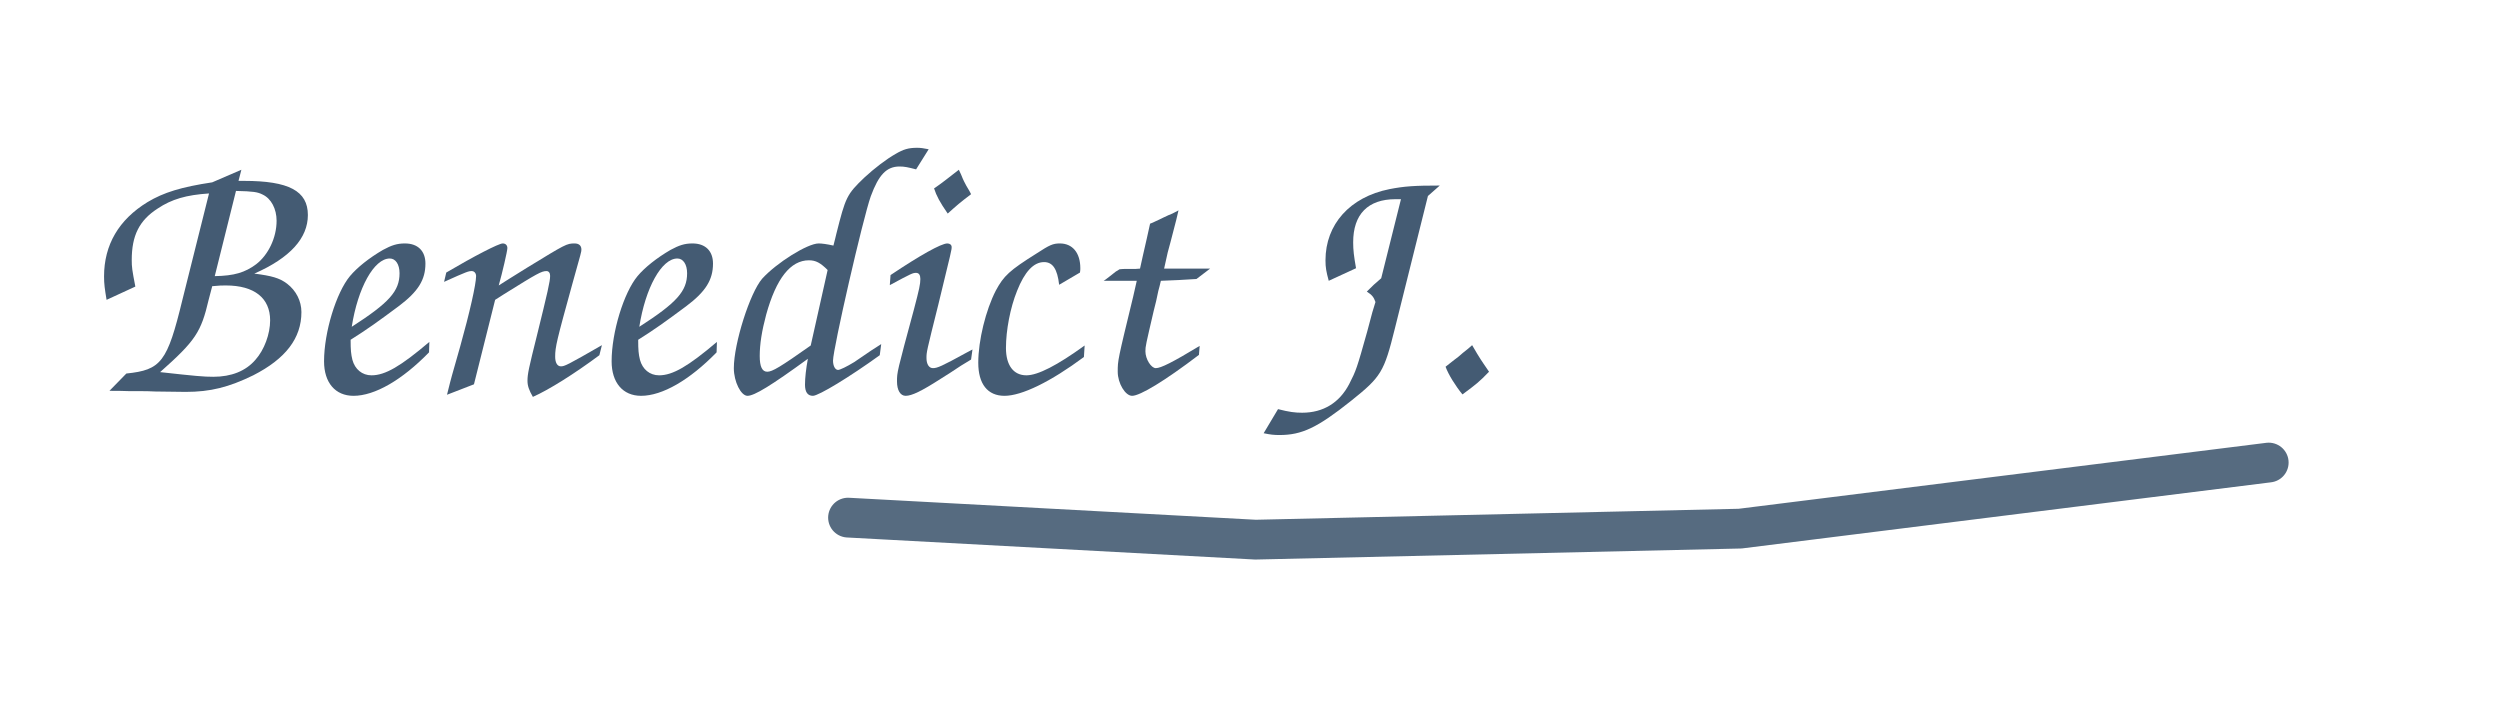
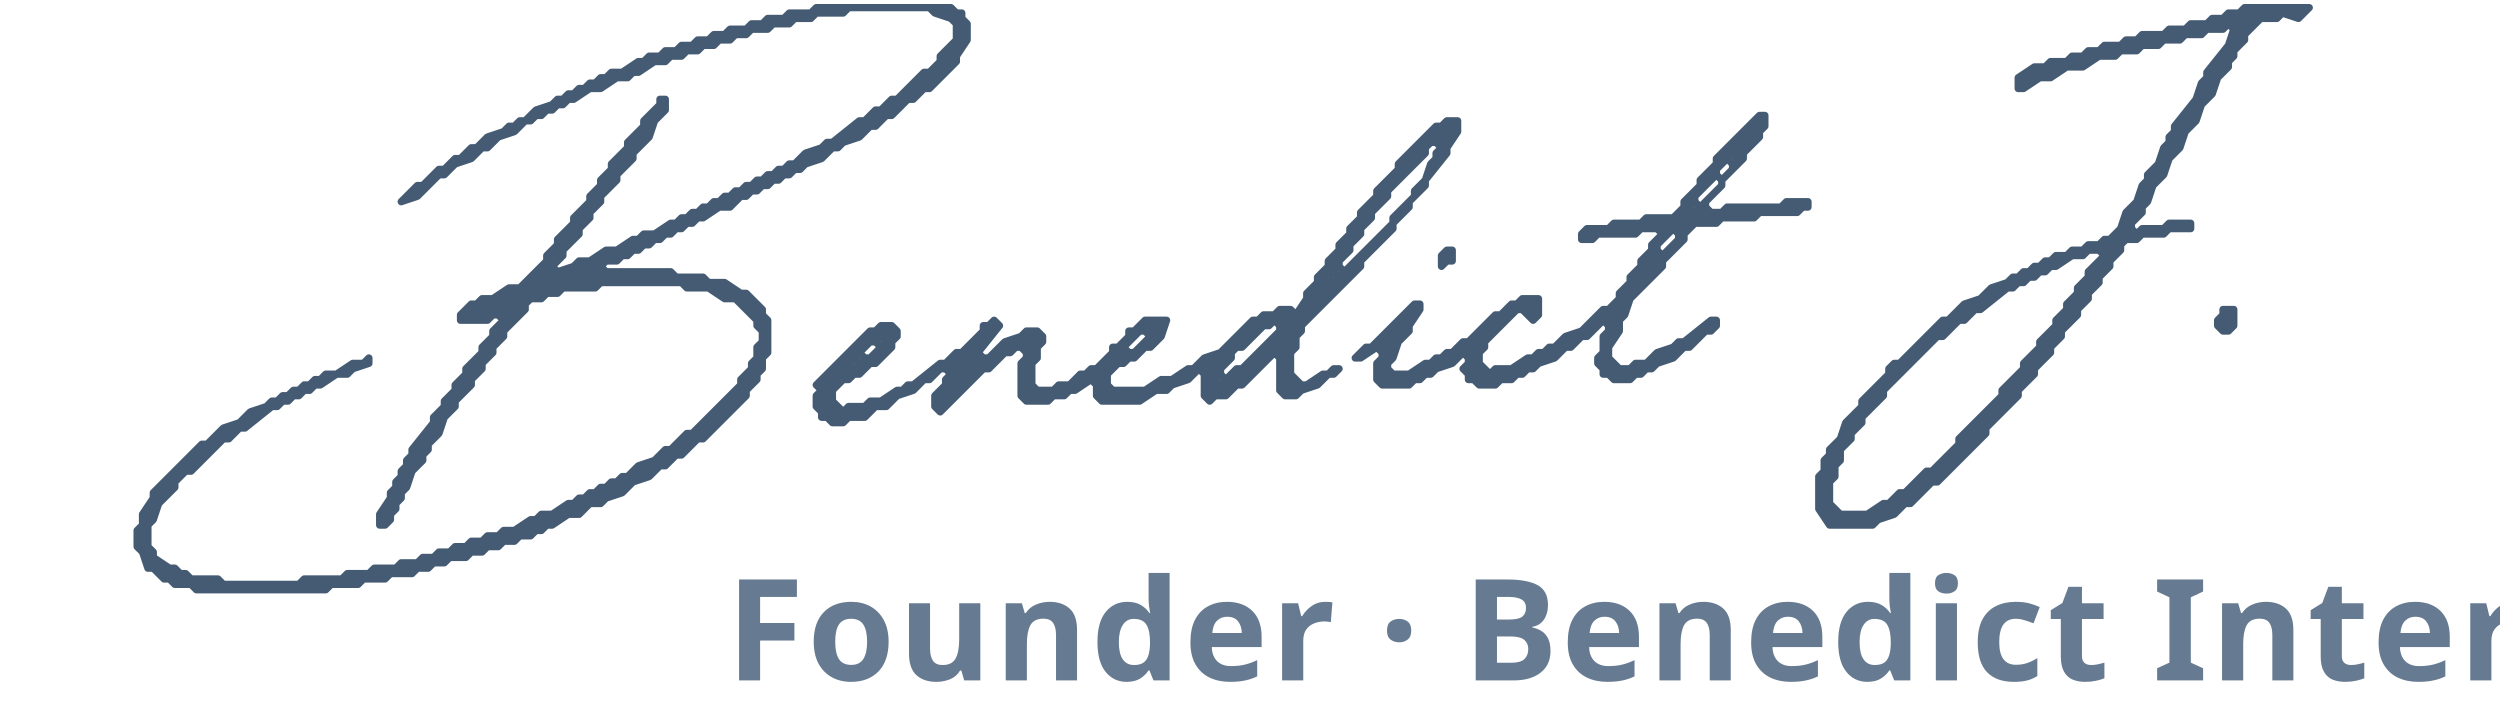
- <svg xmlns="http://www.w3.org/2000/svg" xmlns:xlink="http://www.w3.org/1999/xlink" width="326.88pt" height="92.88pt" viewBox="0 0 326.88 92.88" version="1.1">
-   <defs>
-     <style type="text/css">*{stroke-linejoin: round; stroke-linecap: butt}</style>
-   </defs>
-   <g id="figure_1">
-     <g id="patch_1">
-       <path d="M 0 92.88  L 326.88 92.88  L 326.88 0  L 0 0  L 0 92.88  z " style="fill: none" />
-     </g>
-     <g id="axes_1">
-       <g id="line2d_1">
-         <path d="M 110.88 67.68  L 164.16 70.56  L 227.52 69.12  L 296.64 60.48  " clip-path="url(#pb9b4afd46c)" style="fill: none; stroke: #445b73; stroke-opacity: 0.9; stroke-width: 5.2; stroke-linecap: round" />
-       </g>
-       <g id="text_1">
-         <g style="fill: #445b73" transform="translate(10.08 51.145) scale(0.47 -0.47)">
-           <defs>
-             <path id="Z003-MediumItalic-42" d="M 576 6  C 742 6 749 6 947 0  L 1165 0  C 1203 0 1286 0 1389 -6  C 1818 -13 1818 -13 1933 -13  C 2374 -13 2701 70 3136 282  C 3712 576 3994 941 3994 1408  C 3994 1606 3898 1792 3738 1914  C 3603 2016 3462 2054 3155 2093  C 3795 2374 4109 2726 4109 3136  C 4109 3565 3770 3744 2970 3744  L 2874 3744  L 2925 3942  L 2406 3718  C 1856 3635 1542 3539 1254 3366  C 742 3053 480 2605 480 2042  C 480 1907 493 1818 525 1626  L 1037 1862  C 979 2163 973 2208 973 2336  C 973 2771 1107 3040 1434 3251  C 1683 3418 1946 3494 2349 3520  L 1875 1626  C 1606 518 1498 378 877 314  L 576 6  z M 2406 1869  C 2528 1882 2586 1882 2650 1882  C 3155 1882 3437 1658 3437 1261  C 3437 1018 3334 736 3174 557  C 3002 358 2746 256 2426 256  C 2253 256 2112 269 1478 339  C 2106 896 2208 1050 2342 1626  L 2406 1869  z M 2829 3565  C 3136 3558 3213 3546 3302 3501  C 3456 3430 3552 3245 3552 3034  C 3552 2733 3405 2426 3187 2259  C 2989 2112 2797 2054 2451 2048  L 2829 3565  z " transform="scale(0.015625)" />
-             <path id="Z003-MediumItalic-65" d="M 2432 877  C 1920 442 1645 282 1402 282  C 1235 282 1107 390 1062 557  C 1037 659 1030 730 1030 915  C 1325 1101 1504 1229 1882 1510  C 2234 1773 2362 1984 2362 2272  C 2362 2496 2227 2630 1997 2630  C 1856 2630 1760 2598 1606 2515  C 1363 2374 1146 2202 1018 2048  C 774 1754 557 1050 557 531  C 557 154 755 -83 1082 -83  C 1459 -83 1946 198 2426 691  L 2432 877  z M 1050 1146  C 1158 1837 1446 2362 1728 2362  C 1830 2362 1901 2259 1901 2099  C 1901 1779 1715 1574 1050 1146  z " transform="scale(0.015625)" />
-             <path id="Z003-MediumItalic-6e" d="M 1050 122  L 1427 1626  L 1587 1728  C 2182 2099 2253 2138 2342 2138  C 2381 2138 2406 2106 2406 2054  C 2406 1952 2362 1766 2170 986  C 2029 422 2003 307 2003 186  C 2003 96 2029 19 2099 -102  C 2387 26 2835 307 3283 640  L 3328 819  C 2707 461 2662 442 2598 442  C 2534 442 2496 506 2496 614  C 2496 787 2522 896 2803 1914  C 2963 2483 2963 2483 2963 2522  C 2963 2592 2918 2630 2842 2630  C 2701 2630 2682 2618 1990 2195  C 1734 2035 1568 1933 1491 1882  C 1555 2106 1645 2496 1645 2547  C 1645 2598 1613 2630 1562 2630  C 1491 2630 1056 2406 557 2112  L 518 1946  C 928 2131 954 2138 1011 2138  C 1056 2138 1088 2099 1088 2048  C 1088 1907 973 1395 806 800  L 659 282  C 646 237 614 115 570 -64  L 1050 122  z " transform="scale(0.015625)" />
-             <path id="Z003-MediumItalic-64" d="M 3181 838  L 3002 723  C 2842 614 2733 538 2701 518  C 2566 435 2445 378 2413 378  C 2362 378 2323 448 2323 544  C 2323 755 2854 3072 2995 3469  C 3136 3853 3277 4000 3507 4000  C 3597 4000 3654 3987 3802 3949  L 4026 4307  C 3930 4326 3885 4333 3821 4333  C 3667 4333 3578 4307 3437 4224  C 3277 4134 3059 3968 2880 3802  C 2566 3501 2547 3456 2381 2797  C 2374 2771 2355 2682 2330 2592  C 2214 2618 2125 2630 2067 2630  C 1869 2630 1318 2285 1062 2003  C 845 1754 557 851 557 410  C 557 166 685 -83 800 -83  C 922 -83 1216 96 1875 576  C 1843 403 1824 237 1824 115  C 1824 -13 1869 -83 1965 -83  C 2067 -83 2624 256 3155 640  L 3181 838  z M 1926 813  C 1382 429 1242 346 1152 346  C 1062 346 1018 435 1018 627  C 1018 838 1056 1075 1133 1363  C 1312 2010 1568 2330 1894 2330  C 2016 2330 2099 2285 2227 2157  L 1926 813  z " transform="scale(0.015625)" />
-             <path id="Z003-MediumItalic-69" d="M 1747 3942  C 1568 3802 1421 3686 1306 3610  C 1350 3475 1408 3366 1549 3162  C 1728 3322 1747 3341 1965 3507  C 1946 3546 1933 3571 1882 3654  C 1843 3731 1837 3731 1786 3859  L 1747 3942  z M 1990 742  L 1882 685  C 1440 442 1363 410 1286 410  C 1216 410 1171 480 1171 589  C 1171 698 1171 698 1382 1542  C 1619 2515 1619 2515 1619 2566  C 1619 2605 1587 2630 1542 2630  C 1434 2630 1056 2419 531 2067  L 518 1888  C 909 2099 928 2106 986 2106  C 1037 2106 1062 2067 1062 1997  C 1062 1907 1043 1818 947 1453  C 646 339 646 339 646 173  C 646 19 704 -83 800 -83  C 909 -83 1082 0 1421 218  C 1542 294 1664 371 1786 454  C 1843 486 1888 518 1965 563  L 1990 742  z " transform="scale(0.015625)" />
-             <path id="Z003-MediumItalic-63" d="M 2451 813  C 1965 461 1619 282 1414 282  C 1184 282 1050 461 1050 768  C 1050 1082 1126 1485 1248 1786  C 1382 2125 1542 2298 1728 2298  C 1882 2298 1965 2176 1997 1894  L 2368 2112  C 2374 2144 2374 2176 2374 2189  C 2374 2464 2234 2630 2010 2630  C 1888 2630 1830 2605 1594 2451  C 1114 2150 1011 2054 870 1792  C 691 1446 557 902 557 506  C 557 128 723 -83 1024 -83  C 1331 -83 1843 166 2438 608  L 2451 813  z " transform="scale(0.015625)" />
-             <path id="Z003-MediumItalic-74" d="M 2323 806  C 1837 512 1632 410 1542 410  C 1459 410 1357 570 1357 710  C 1357 800 1363 819 1504 1427  C 1536 1542 1562 1664 1587 1786  C 1594 1805 1619 1907 1632 1965  C 1850 1971 2048 1984 2266 1997  L 2509 2182  L 1690 2182  C 1722 2330 1734 2374 1754 2470  C 1773 2534 1818 2707 1907 3053  L 1946 3219  L 1837 3162  C 1798 3149 1747 3123 1677 3091  C 1632 3066 1581 3046 1530 3021  C 1504 3008 1478 2995 1440 2982  L 1382 2720  L 1312 2413  L 1261 2182  C 1203 2176 1165 2176 1146 2176  L 992 2176  C 979 2176 947 2176 896 2170  C 864 2150 838 2131 832 2131  C 813 2118 774 2086 710 2035  C 698 2029 666 1997 614 1965  L 768 1965  L 1062 1965  L 1203 1965  L 1139 1683  C 864 550 864 550 864 346  C 864 141 998 -83 1120 -83  C 1261 -83 1696 179 2310 646  L 2323 806  z " transform="scale(0.015625)" />
-             <path id="Z003-MediumItalic-20" transform="scale(0.015625)" />
-             <path id="Z003-MediumItalic-4a" d="M 1651 2189  C 1613 2406 1600 2509 1600 2650  C 1600 3149 1862 3418 2355 3418  L 2451 3418  L 2099 2010  C 1978 1907 1958 1888 1843 1773  C 1939 1709 1965 1677 1997 1587  C 1946 1427 1946 1427 1850 1062  C 1664 397 1651 365 1530 128  C 1357 -205 1069 -384 691 -384  C 563 -384 461 -371 262 -320  L 6 -749  C 128 -774 186 -781 288 -781  C 685 -781 960 -653 1562 -173  C 2099 256 2150 339 2342 1114  L 2931 3475  L 3142 3661  C 2688 3661 2509 3648 2246 3597  C 1542 3456 1107 2970 1107 2330  C 1107 2202 1120 2131 1165 1965  L 1651 2189  z " transform="scale(0.015625)" />
-             <path id="Z003-MediumItalic-2e" d="M 685 435  C 736 294 864 90 986 -58  C 1229 122 1286 166 1459 346  C 1382 454 1318 557 1312 563  C 1267 634 1235 685 1158 819  C 1139 800 1107 774 1069 742  C 1018 704 966 659 915 614  C 870 582 832 550 685 435  z " transform="scale(0.015625)" />
-           </defs>
-           <use xlink:href="#Z003-MediumItalic-42" />
-           <use xlink:href="#Z003-MediumItalic-65" transform="translate(59.99999 0)" />
-           <use xlink:href="#Z003-MediumItalic-6e" transform="translate(93.99997 0)" />
-           <use xlink:href="#Z003-MediumItalic-65" transform="translate(140 0)" />
-           <use xlink:href="#Z003-MediumItalic-64" transform="translate(173.9999 0)" />
-           <use xlink:href="#Z003-MediumItalic-69" transform="translate(217.9999 0)" />
-           <use xlink:href="#Z003-MediumItalic-63" transform="translate(241.9999 0)" />
-           <use xlink:href="#Z003-MediumItalic-74" transform="translate(275.9999 0)" />
-           <use xlink:href="#Z003-MediumItalic-20" transform="translate(307.9999 0)" />
-           <use xlink:href="#Z003-MediumItalic-4a" transform="translate(329.9999 0)" />
-           <use xlink:href="#Z003-MediumItalic-2e" transform="translate(369.9998 0)" />
-         </g>
-       </g>
-     </g>
+ <svg xmlns="http://www.w3.org/2000/svg" viewBox="0 0 327 93" width="327" height="93">
+   <g transform="translate(13 1) scale(0.705)">
+     <path d="M 396 56 L 394 56 L 394 57 L 393 58 L 393 59 L 394 60 L 395 60 L 396 59 Z M 251 45 L 250 45 L 249 46 L 249 48 L 250 47 L 251 47 Z M 252 21 L 250 21 L 249 22 L 248 22 L 241 29 L 241 30 L 237 34 L 237 35 L 234 38 L 234 39 L 232 41 L 232 42 L 230 44 L 230 45 L 228 47 L 228 48 L 226 50 L 226 51 L 224 53 L 224 54 L 222 57 L 221 56 L 219 56 L 218 57 L 216 57 L 215 58 L 214 58 L 208 64 L 205 65 L 203 67 L 202 67 L 199 69 L 197 69 L 194 71 L 188 71 L 187 70 L 187 68 L 189 66 L 190 66 L 191 65 L 192 65 L 194 63 L 195 63 L 197 61 L 198 58 L 194 58 L 192 60 L 191 60 L 191 61 L 189 63 L 188 63 L 188 64 L 185 67 L 184 67 L 183 68 L 182 68 L 180 70 L 178 70 L 177 71 L 174 71 L 173 70 L 173 66 L 174 65 L 174 63 L 175 62 L 175 61 L 174 60 L 172 60 L 171 61 L 168 62 L 165 65 L 164 65 L 163 64 L 167 59 L 166 58 L 165 59 L 164 59 L 164 60 L 160 64 L 159 64 L 157 66 L 156 66 L 151 70 L 150 70 L 149 71 L 148 71 L 145 73 L 143 73 L 142 74 L 139 74 L 138 75 L 136 73 L 136 71 L 138 69 L 139 69 L 140 68 L 141 68 L 143 66 L 144 66 L 147 63 L 147 62 L 148 61 L 148 60 L 147 59 L 145 59 L 144 60 L 143 60 L 133 70 L 134 71 L 133 72 L 133 74 L 134 75 L 134 76 L 135 76 L 136 77 L 138 77 L 139 76 L 142 76 L 144 74 L 146 74 L 148 72 L 151 71 L 153 69 L 154 69 L 156 67 L 157 67 L 158 68 L 157 69 L 157 70 L 155 72 L 155 74 L 156 75 L 164 67 L 165 67 L 168 64 L 169 64 L 170 63 L 171 63 L 172 64 L 172 65 L 171 66 L 171 72 L 172 73 L 176 73 L 177 72 L 179 72 L 180 71 L 181 71 L 184 69 L 185 70 L 185 72 L 186 73 L 193 73 L 196 71 L 198 71 L 199 70 L 202 69 L 204 67 L 205 68 L 205 72 L 206 73 L 207 72 L 209 72 L 211 70 L 212 70 L 218 64 L 219 65 L 219 71 L 220 72 L 222 72 L 223 71 L 226 70 L 228 68 L 229 68 L 230 67 L 229 67 L 228 68 L 227 68 L 224 70 L 223 70 L 221 68 L 221 64 L 222 63 L 222 61 L 223 60 L 223 59 L 234 48 L 234 47 L 240 41 L 240 40 L 243 37 L 243 36 L 246 33 L 246 32 L 250 27 L 250 26 L 252 23 Z M 207 69 L 208 68 L 209 69 L 208 70 Z M 139 66 L 140 65 L 141 66 L 140 67 Z M 140 65 L 141 64 L 142 65 L 141 66 Z M 141 64 L 143 62 L 144 62 L 145 63 L 143 65 L 142 65 Z M 144 62 L 145 61 L 146 62 L 145 63 Z M 194 60 L 195 61 L 192 64 L 191 64 L 190 63 L 193 60 Z M 218 58 L 219 59 L 219 60 L 212 67 L 211 67 L 209 69 L 208 68 L 208 67 L 210 65 L 210 64 L 211 63 L 212 63 L 216 59 L 217 59 Z M 228 50 L 229 49 L 230 50 L 229 51 Z M 229 49 L 230 48 L 231 49 L 230 50 Z M 248 25 L 249 26 L 248 27 L 248 28 L 247 29 L 246 32 L 244 34 L 244 35 L 240 39 L 240 40 L 231 49 L 230 48 L 230 47 L 232 45 L 232 44 L 234 42 L 234 41 L 236 39 L 236 38 L 239 35 L 239 34 L 246 27 L 246 26 L 247 25 Z M 317 36 L 313 36 L 312 37 L 302 37 L 301 38 L 299 38 L 298 37 L 298 36 L 301 33 L 301 32 L 305 28 L 305 27 L 308 24 L 308 23 L 309 22 L 309 20 L 308 20 L 300 28 L 300 29 L 297 32 L 297 33 L 294 36 L 294 37 L 292 39 L 287 39 L 286 40 L 281 40 L 280 41 L 276 41 L 275 42 L 275 43 L 277 43 L 278 42 L 285 42 L 286 41 L 289 41 L 290 42 L 288 44 L 288 45 L 286 47 L 286 48 L 284 50 L 284 51 L 282 53 L 282 54 L 280 56 L 279 56 L 275 60 L 272 61 L 270 63 L 269 63 L 268 64 L 267 64 L 266 65 L 265 65 L 262 67 L 259 67 L 258 68 L 256 66 L 256 64 L 257 63 L 257 62 L 263 56 L 264 56 L 266 58 L 267 57 L 267 54 L 264 54 L 263 55 L 262 55 L 260 57 L 259 57 L 254 62 L 253 62 L 251 64 L 250 64 L 249 65 L 248 65 L 247 66 L 246 66 L 243 68 L 240 68 L 239 67 L 239 66 L 240 65 L 241 62 L 243 60 L 243 59 L 245 56 L 245 55 L 244 55 L 236 63 L 235 63 L 233 65 L 234 65 L 237 63 L 238 64 L 238 65 L 237 66 L 237 69 L 238 70 L 243 70 L 244 69 L 245 69 L 246 68 L 247 68 L 248 67 L 251 66 L 253 64 L 254 65 L 254 66 L 253 67 L 254 68 L 254 69 L 255 69 L 256 70 L 259 70 L 260 69 L 262 69 L 263 68 L 264 68 L 265 67 L 266 67 L 267 66 L 270 65 L 272 63 L 273 63 L 275 61 L 276 61 L 279 58 L 280 59 L 280 60 L 279 61 L 279 64 L 278 65 L 278 66 L 279 67 L 279 68 L 280 68 L 281 69 L 284 69 L 285 68 L 286 68 L 287 67 L 288 67 L 289 66 L 292 65 L 294 63 L 295 63 L 298 60 L 299 60 L 300 59 L 300 58 L 299 58 L 294 62 L 293 62 L 292 63 L 289 64 L 287 66 L 285 66 L 284 67 L 282 67 L 280 65 L 280 63 L 282 60 L 282 58 L 283 57 L 284 54 L 290 48 L 290 47 L 294 43 L 294 42 L 296 40 L 300 40 L 301 39 L 307 39 L 308 38 L 315 38 L 316 37 L 317 37 Z M 292 41 L 293 42 L 293 43 L 290 46 L 289 45 L 289 44 Z M 295 37 L 296 36 L 297 37 L 296 38 Z M 300 31 L 301 32 L 301 33 L 297 37 L 296 36 L 296 35 Z M 302 28 L 303 29 L 303 30 L 301 32 L 300 31 L 300 30 Z M 302 28 L 303 27 L 304 28 L 303 29 Z M 410 0 L 398 0 L 397 1 L 395 1 L 394 2 L 392 2 L 391 3 L 388 3 L 387 4 L 384 4 L 383 5 L 379 5 L 378 6 L 376 6 L 375 7 L 372 7 L 371 8 L 369 8 L 368 9 L 366 9 L 365 10 L 362 10 L 361 11 L 359 11 L 356 13 L 356 15 L 357 15 L 360 13 L 362 13 L 365 11 L 368 11 L 371 9 L 374 9 L 375 8 L 378 8 L 379 7 L 382 7 L 383 6 L 386 6 L 387 5 L 390 5 L 391 4 L 394 4 L 395 3 L 396 4 L 395 7 L 391 12 L 391 13 L 390 14 L 389 17 L 385 22 L 385 23 L 384 24 L 384 25 L 383 26 L 382 29 L 380 31 L 380 32 L 379 33 L 378 36 L 376 38 L 375 41 L 373 43 L 372 43 L 371 44 L 369 44 L 368 45 L 366 45 L 365 46 L 363 46 L 362 47 L 361 47 L 360 48 L 359 48 L 358 49 L 357 49 L 356 50 L 355 50 L 354 51 L 351 52 L 349 54 L 346 55 L 343 58 L 342 58 L 334 66 L 333 66 L 332 67 L 332 68 L 327 73 L 327 74 L 324 77 L 323 80 L 321 82 L 321 83 L 320 84 L 320 86 L 319 87 L 319 93 L 321 96 L 329 96 L 330 95 L 333 94 L 335 92 L 336 92 L 340 88 L 341 88 L 350 79 L 350 78 L 356 72 L 356 71 L 359 68 L 359 67 L 362 64 L 362 63 L 364 61 L 364 60 L 367 57 L 367 56 L 369 54 L 369 53 L 371 51 L 371 50 L 373 48 L 373 47 L 375 45 L 375 44 L 376 43 L 378 43 L 379 42 L 383 42 L 384 41 L 388 41 L 388 40 L 384 40 L 383 41 L 379 41 L 378 42 L 377 41 L 377 40 L 379 38 L 379 37 L 380 36 L 381 33 L 383 31 L 384 28 L 386 26 L 387 23 L 389 21 L 390 18 L 392 16 L 393 13 L 395 11 L 395 10 L 396 9 L 396 8 L 398 6 L 398 5 L 401 2 L 404 2 L 405 1 L 408 2 Z M 371 45 L 372 46 L 369 49 L 369 50 L 367 52 L 367 53 L 365 55 L 365 56 L 363 58 L 363 59 L 360 62 L 360 63 L 357 66 L 357 67 L 353 71 L 353 72 L 345 80 L 345 81 L 340 86 L 339 86 L 335 90 L 334 90 L 332 92 L 331 92 L 328 94 L 323 94 L 321 92 L 321 88 L 322 87 L 322 85 L 323 84 L 323 82 L 325 80 L 325 79 L 327 77 L 327 76 L 331 72 L 331 71 L 341 61 L 342 61 L 345 58 L 346 58 L 348 56 L 349 56 L 354 52 L 355 52 L 356 51 L 357 51 L 358 50 L 359 50 L 360 49 L 361 49 L 362 48 L 363 48 L 366 46 L 368 46 L 369 45 Z M 160 1 L 159 1 L 158 0 L 133 0 L 132 1 L 128 1 L 127 2 L 124 2 L 123 3 L 121 3 L 120 4 L 117 4 L 116 5 L 114 5 L 113 6 L 111 6 L 110 7 L 108 7 L 107 8 L 105 8 L 104 9 L 102 9 L 101 10 L 100 10 L 97 12 L 95 12 L 94 13 L 93 13 L 92 14 L 91 14 L 90 15 L 89 15 L 88 16 L 87 16 L 86 17 L 85 17 L 84 18 L 81 19 L 79 21 L 78 21 L 77 22 L 76 22 L 75 23 L 72 24 L 70 26 L 69 26 L 67 28 L 66 28 L 64 30 L 63 30 L 60 33 L 59 33 L 56 36 L 59 35 L 63 31 L 64 31 L 66 29 L 69 28 L 71 26 L 72 26 L 74 24 L 77 23 L 79 21 L 80 21 L 81 20 L 82 20 L 83 19 L 84 19 L 85 18 L 86 18 L 87 17 L 88 17 L 91 15 L 93 15 L 96 13 L 98 13 L 99 12 L 100 12 L 103 10 L 105 10 L 106 9 L 108 9 L 109 8 L 111 8 L 112 7 L 114 7 L 115 6 L 117 6 L 118 5 L 120 5 L 121 4 L 124 4 L 125 3 L 128 3 L 129 2 L 132 2 L 133 1 L 138 1 L 139 0 L 154 0 L 155 1 L 158 2 L 159 3 L 159 6 L 156 9 L 156 10 L 154 12 L 153 12 L 148 17 L 147 17 L 145 19 L 144 19 L 142 21 L 141 21 L 136 25 L 135 25 L 134 26 L 131 27 L 129 29 L 128 29 L 127 30 L 126 30 L 125 31 L 124 31 L 123 32 L 122 32 L 121 33 L 120 33 L 119 34 L 118 34 L 117 35 L 116 35 L 115 36 L 114 36 L 113 37 L 112 37 L 111 38 L 110 38 L 109 39 L 108 39 L 107 40 L 106 40 L 103 42 L 101 42 L 100 43 L 99 43 L 96 45 L 94 45 L 91 47 L 89 47 L 88 48 L 85 49 L 84 48 L 86 46 L 86 45 L 89 42 L 89 41 L 91 39 L 91 38 L 93 36 L 93 35 L 96 32 L 96 31 L 99 28 L 99 27 L 102 24 L 103 21 L 105 19 L 105 17 L 104 17 L 104 18 L 101 21 L 101 22 L 98 25 L 98 26 L 95 29 L 95 30 L 93 32 L 93 33 L 91 35 L 91 36 L 88 39 L 88 40 L 85 43 L 85 44 L 83 46 L 83 47 L 78 52 L 76 52 L 73 54 L 71 54 L 70 55 L 69 55 L 67 57 L 67 58 L 72 58 L 73 57 L 74 57 L 75 58 L 73 60 L 73 61 L 71 63 L 71 64 L 68 67 L 68 68 L 66 70 L 66 71 L 64 73 L 64 74 L 62 76 L 62 77 L 58 82 L 58 83 L 57 84 L 57 85 L 56 86 L 56 87 L 55 88 L 55 89 L 54 90 L 54 91 L 52 94 L 52 96 L 53 96 L 54 95 L 54 94 L 55 93 L 55 92 L 56 91 L 56 90 L 57 89 L 58 86 L 60 84 L 60 83 L 61 82 L 61 81 L 63 79 L 64 76 L 66 74 L 66 73 L 69 70 L 69 69 L 71 67 L 71 66 L 73 64 L 73 63 L 75 61 L 75 60 L 79 56 L 79 55 L 80 54 L 82 54 L 83 53 L 85 53 L 86 52 L 92 52 L 93 51 L 108 51 L 109 52 L 113 52 L 116 54 L 118 54 L 122 58 L 122 59 L 123 60 L 123 62 L 122 63 L 122 65 L 121 66 L 121 67 L 119 69 L 119 70 L 110 79 L 109 79 L 106 82 L 105 82 L 103 84 L 100 85 L 98 87 L 97 87 L 96 88 L 95 88 L 94 89 L 93 89 L 92 90 L 91 90 L 90 91 L 89 91 L 88 92 L 87 92 L 84 94 L 82 94 L 81 95 L 80 95 L 77 97 L 75 97 L 74 98 L 72 98 L 71 99 L 69 99 L 68 100 L 66 100 L 65 101 L 63 101 L 62 102 L 60 102 L 59 103 L 56 103 L 55 104 L 51 104 L 50 105 L 46 105 L 45 106 L 38 106 L 37 107 L 23 107 L 22 106 L 17 106 L 16 105 L 15 105 L 14 104 L 13 104 L 10 102 L 10 101 L 9 100 L 9 96 L 10 95 L 11 92 L 14 89 L 14 88 L 16 86 L 17 86 L 23 80 L 24 80 L 26 78 L 27 78 L 32 74 L 33 74 L 34 73 L 35 73 L 36 72 L 37 72 L 38 71 L 39 71 L 40 70 L 41 70 L 44 68 L 46 68 L 47 67 L 50 66 L 50 65 L 49 66 L 47 66 L 44 68 L 42 68 L 41 69 L 40 69 L 39 70 L 38 70 L 37 71 L 36 71 L 35 72 L 34 72 L 33 73 L 32 73 L 31 74 L 28 75 L 26 77 L 23 78 L 20 81 L 19 81 L 10 90 L 10 91 L 8 94 L 8 96 L 7 97 L 7 100 L 8 101 L 9 104 L 10 104 L 12 106 L 13 106 L 14 107 L 17 107 L 18 108 L 42 108 L 43 107 L 48 107 L 49 106 L 53 106 L 54 105 L 58 105 L 59 104 L 61 104 L 62 103 L 64 103 L 65 102 L 68 102 L 69 101 L 71 101 L 72 100 L 74 100 L 75 99 L 77 99 L 78 98 L 80 98 L 81 97 L 82 97 L 83 96 L 84 96 L 87 94 L 89 94 L 91 92 L 93 92 L 94 91 L 97 90 L 99 88 L 102 87 L 104 85 L 105 85 L 107 83 L 108 83 L 111 80 L 112 80 L 120 72 L 120 71 L 122 69 L 122 68 L 123 67 L 123 65 L 124 64 L 124 58 L 123 57 L 123 56 L 120 53 L 119 53 L 116 51 L 113 51 L 112 50 L 107 50 L 106 49 L 94 49 L 93 48 L 94 47 L 96 47 L 97 46 L 98 46 L 99 45 L 100 45 L 101 44 L 102 44 L 103 43 L 104 43 L 105 42 L 106 42 L 107 41 L 108 41 L 109 40 L 110 40 L 111 39 L 112 39 L 115 37 L 117 37 L 119 35 L 120 35 L 121 34 L 122 34 L 123 33 L 124 33 L 125 32 L 126 32 L 127 31 L 128 31 L 129 30 L 130 30 L 131 29 L 134 28 L 136 26 L 137 26 L 138 25 L 141 24 L 143 22 L 144 22 L 146 20 L 147 20 L 150 17 L 151 17 L 153 15 L 154 15 L 159 10 L 159 9 L 161 6 L 161 3 L 160 2 Z" fill="#445b73" fill-rule="evenodd" stroke="#445b73" stroke-width="1.35" stroke-linejoin="round" stroke-linecap="round" />
  </g>
-   <defs>
-     <clipPath id="pb9b4afd46c">
-       <rect x="1.44" y="1.44" width="324" height="90" />
-     </clipPath>
-   </defs>
+   <text x="95" y="89" fill="#667b91" font-family="Segoe UI, Noto Sans, Arial, sans-serif" font-size="18.5" font-weight="600" letter-spacing="0.45" textLength="220" lengthAdjust="spacingAndGlyphs">Founder · Benedict Interactive</text>
</svg>
